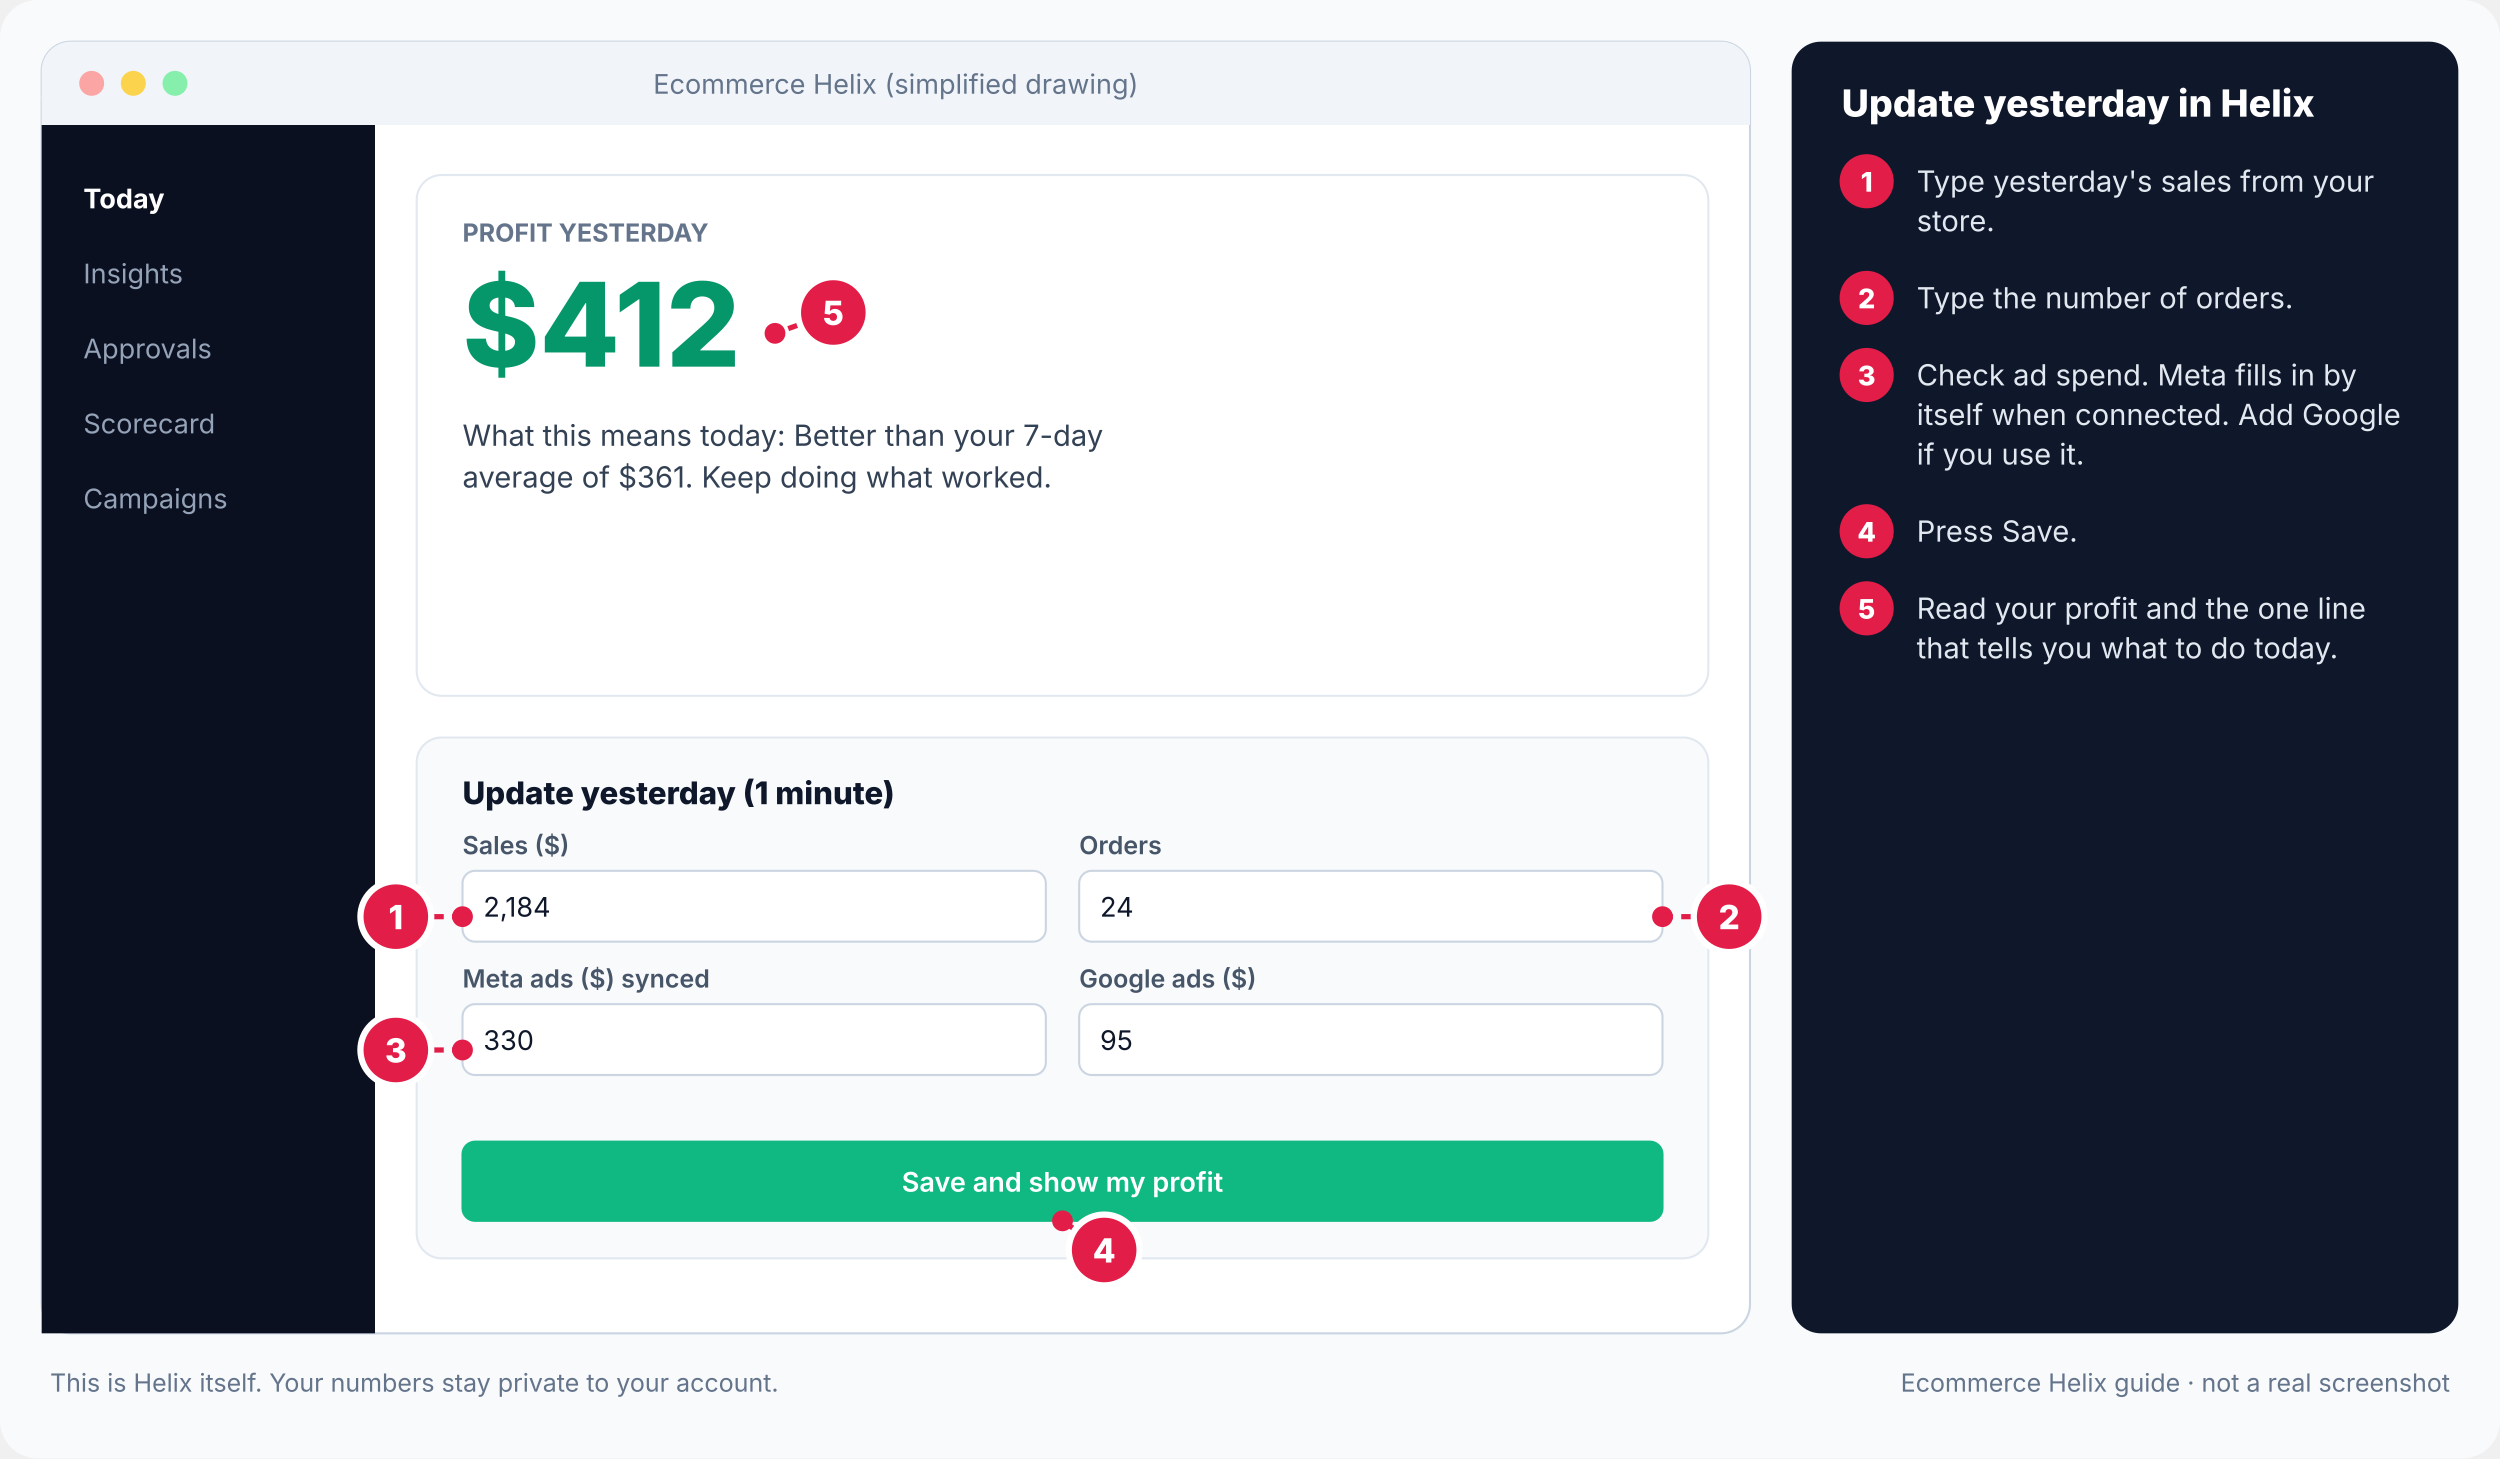
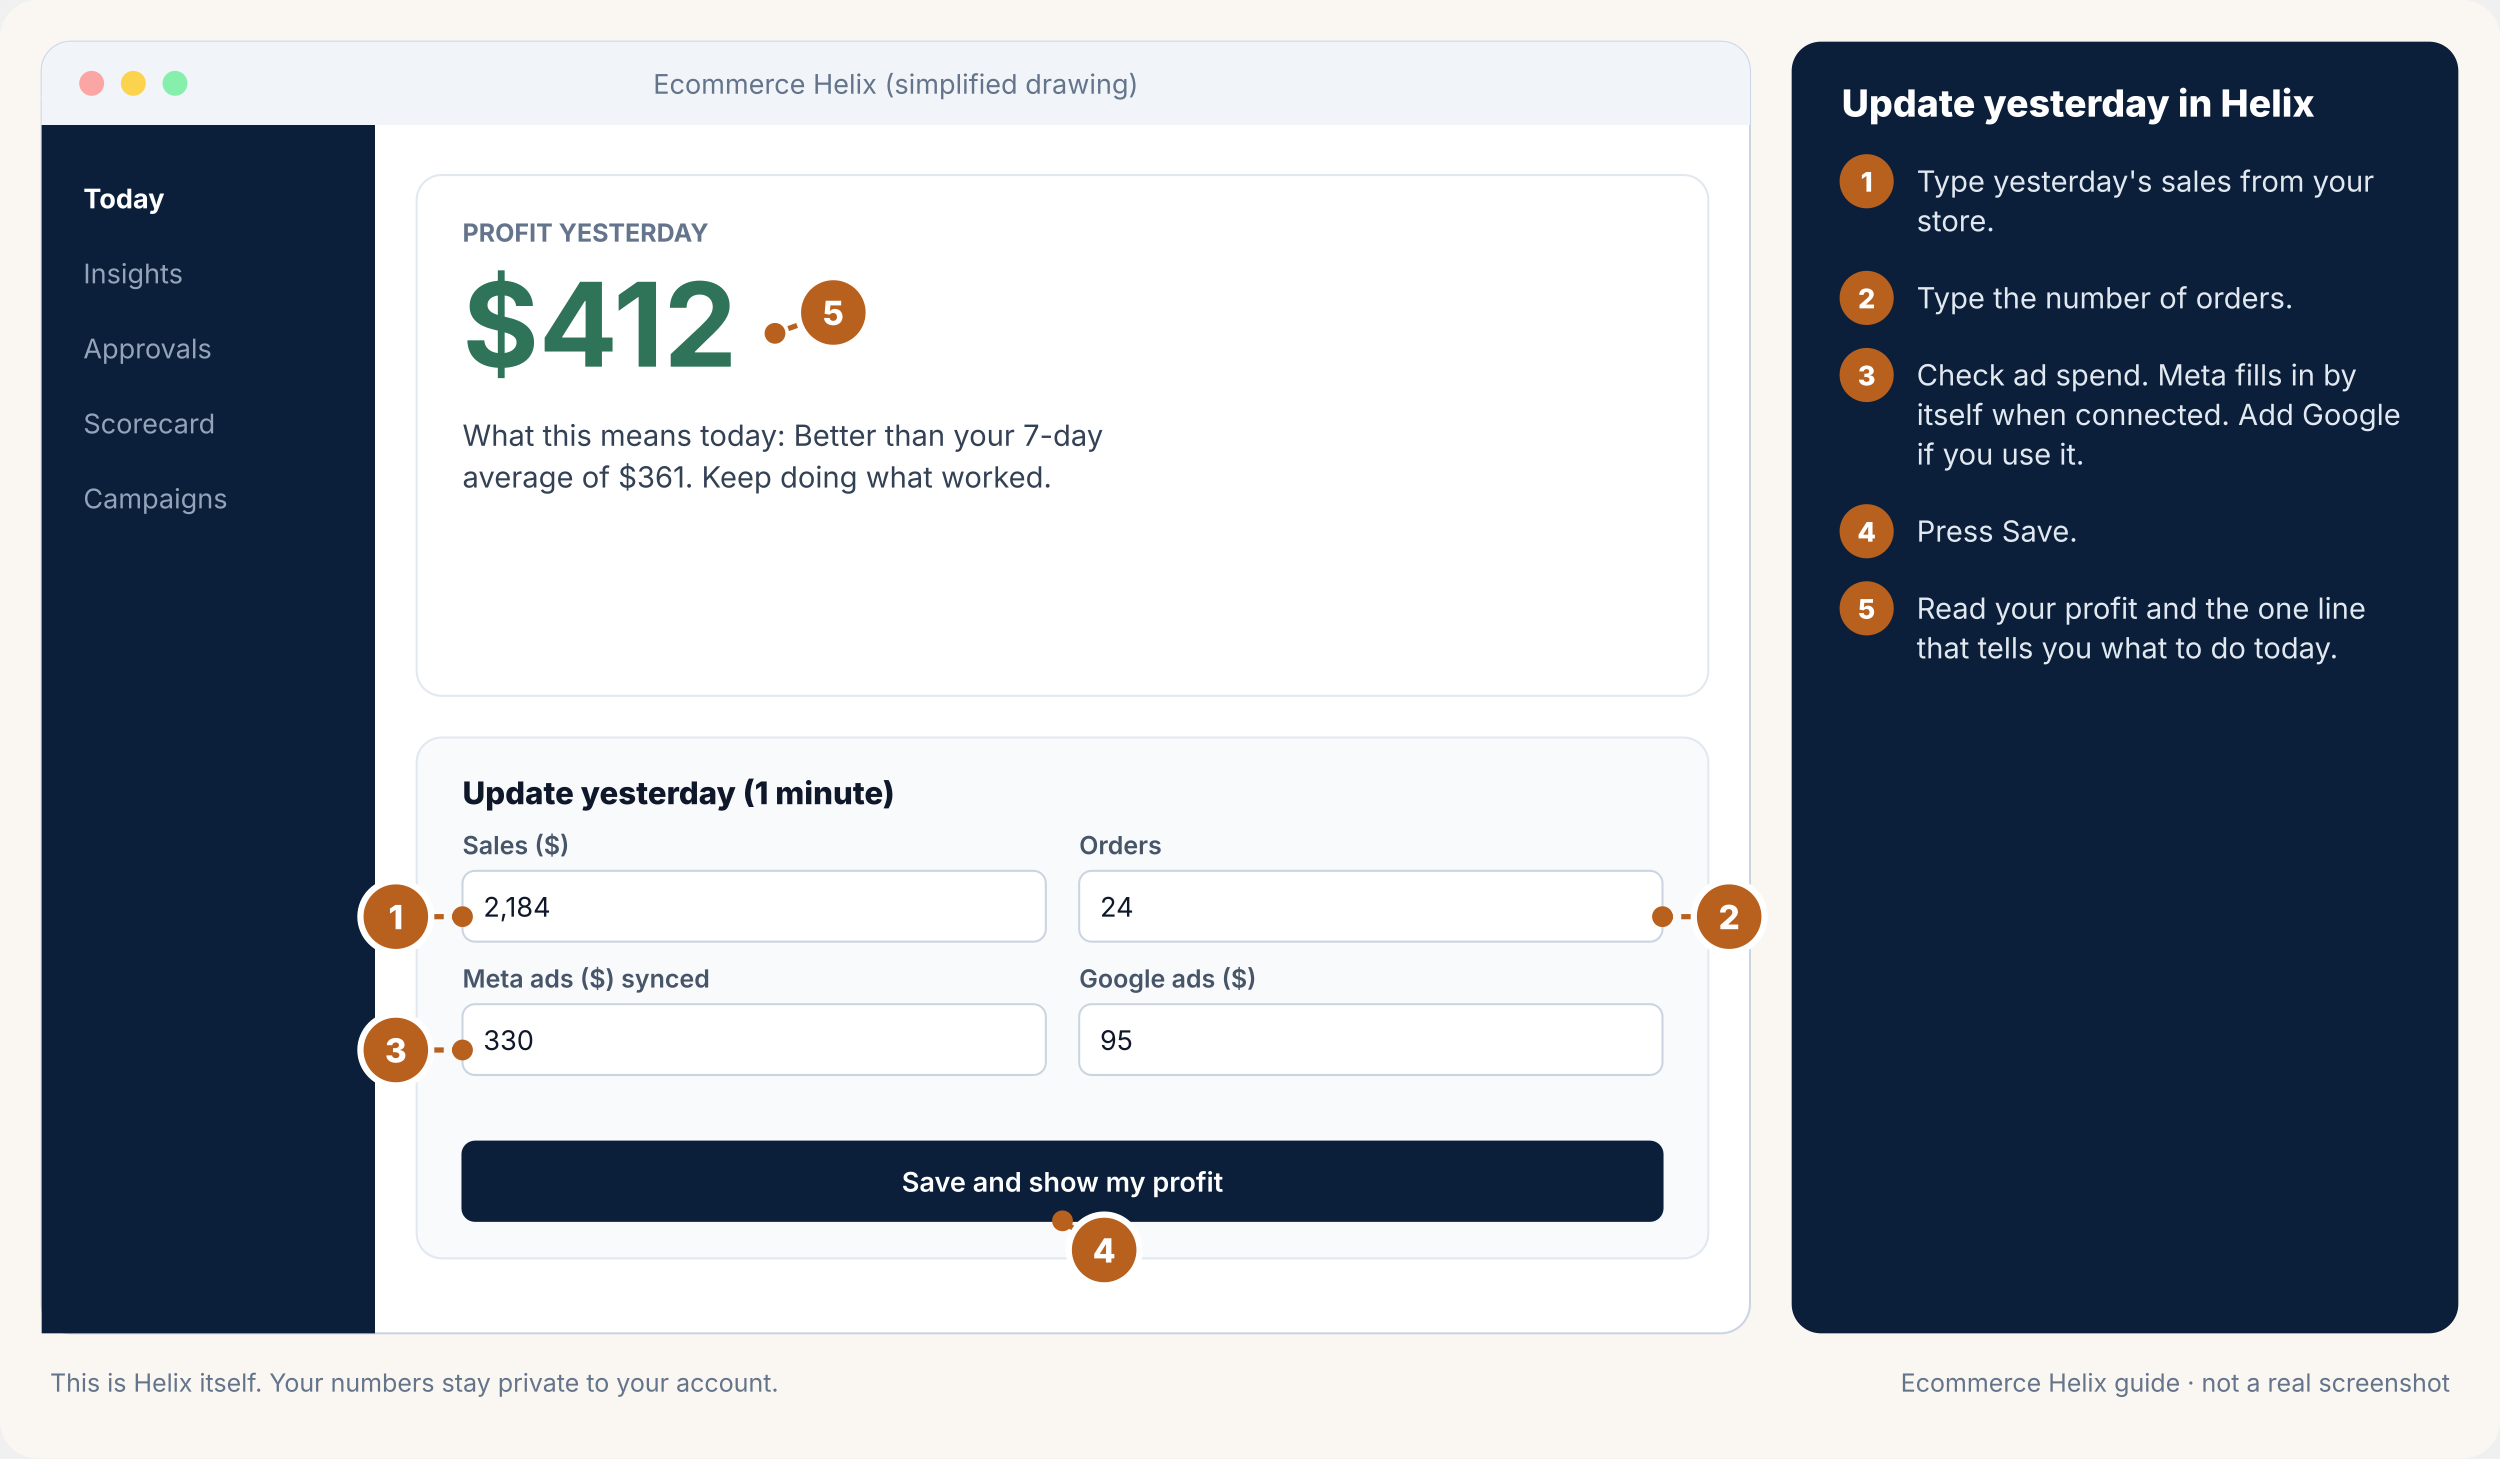
<svg xmlns="http://www.w3.org/2000/svg" viewBox="0 0 1200 700" width="1200" height="700" role="img" aria-label="Update yesterday in Helix" font-family="Inter, -apple-system, Segoe UI, Roboto, Helvetica, Arial, sans-serif">
-   <rect width="1200" height="700" rx="18" fill="#f8fafc" />
+   <rect width="1200" height="700" rx="18" fill="#faf7f2" />
  <rect x="20" y="20" width="820" height="620" rx="14" fill="#fff" stroke="#cbd5e1" />
  <rect x="20" y="20" width="820" height="40" rx="14" fill="#f1f5f9" />
  <rect x="20" y="46" width="820" height="14" fill="#f1f5f9" />
  <circle cx="44" cy="40" r="6" fill="#fca5a5" />
  <circle cx="64" cy="40" r="6" fill="#fcd34d" />
  <circle cx="84" cy="40" r="6" fill="#86efac" />
  <text x="430" y="45" font-size="13" fill="#64748b" text-anchor="middle">Ecommerce Helix (simplified drawing)</text>
-   <rect x="20" y="60" width="160" height="580" rx="0" fill="#0b1020" stroke="none" stroke-width="1" />
+   <rect x="20" y="60" width="160" height="580" rx="0" fill="#0b1f3a" stroke="none" stroke-width="1" />
  <text x="40" y="100" font-size="13" font-weight="700" fill="#fff" text-anchor="start">Today</text>
  <text x="40" y="136" font-size="13" font-weight="400" fill="#94a3b8" text-anchor="start">Insights</text>
  <text x="40" y="172" font-size="13" font-weight="400" fill="#94a3b8" text-anchor="start">Approvals</text>
  <text x="40" y="208" font-size="13" font-weight="400" fill="#94a3b8" text-anchor="start">Scorecard</text>
  <text x="40" y="244" font-size="13" font-weight="400" fill="#94a3b8" text-anchor="start">Campaigns</text>
  <rect x="200" y="84" width="620" height="250" rx="12" fill="#fff" stroke="#e2e8f0" stroke-width="1" />
  <text x="222" y="116" font-size="12" font-weight="700" fill="#64748b" text-anchor="start">PROFIT YESTERDAY</text>
-   <text x="222" y="176" font-size="56" font-weight="800" fill="#059669" text-anchor="start">$412</text>
+   <text x="222" y="176" font-size="56" font-weight="700" fill="#2f7359" text-anchor="start">$412</text>
  <text x="222" y="214" font-size="14" font-weight="400" fill="#334155" text-anchor="start">What this means today: Better than your 7-day</text>
  <text x="222" y="234" font-size="14" font-weight="400" fill="#334155" text-anchor="start">average of $361. Keep doing what worked.</text>
  <rect x="200" y="354" width="620" height="250" rx="12" fill="#f8fafc" stroke="#e2e8f0" stroke-width="1" />
  <text x="222" y="386" font-size="15" font-weight="800" fill="#0f172a" text-anchor="start">Update yesterday (1 minute)</text>
  <text x="222" y="410" font-size="12" font-weight="600" fill="#475569" text-anchor="start">Sales ($)</text>
  <rect x="222" y="418" width="280" height="34" rx="6" fill="#fff" stroke="#cbd5e1" stroke-width="1" />
  <text x="232" y="440.0" font-size="13" font-weight="400" fill="#0f172a" text-anchor="start">2,184</text>
  <text x="518" y="410" font-size="12" font-weight="600" fill="#475569" text-anchor="start">Orders</text>
  <rect x="518" y="418" width="280" height="34" rx="6" fill="#fff" stroke="#cbd5e1" stroke-width="1" />
  <text x="528" y="440.0" font-size="13" font-weight="400" fill="#0f172a" text-anchor="start">24</text>
  <text x="222" y="474" font-size="12" font-weight="600" fill="#475569" text-anchor="start">Meta ads ($)  synced</text>
  <rect x="222" y="482" width="280" height="34" rx="6" fill="#fff" stroke="#cbd5e1" stroke-width="1" />
  <text x="232" y="504.0" font-size="13" font-weight="400" fill="#0f172a" text-anchor="start">330</text>
  <text x="518" y="474" font-size="12" font-weight="600" fill="#475569" text-anchor="start">Google ads ($)</text>
  <rect x="518" y="482" width="280" height="34" rx="6" fill="#fff" stroke="#cbd5e1" stroke-width="1" />
  <text x="528" y="504.0" font-size="13" font-weight="400" fill="#0f172a" text-anchor="start">95</text>
-   <rect x="222" y="548" width="576" height="38" rx="6" fill="#10b981" stroke="#10b981" stroke-width="1" />
+   <rect x="222" y="548" width="576" height="38" rx="6" fill="#0b1f3a" stroke="#0b1f3a" stroke-width="1" />
  <text x="510.0" y="572.0" font-size="13" font-weight="600" fill="#fff" text-anchor="middle">Save and show my profit</text>
-   <line x1="190" y1="440" x2="222" y2="440" stroke="#e11d48" stroke-width="2.5" stroke-dasharray="5 4" />
-   <circle cx="222" cy="440" r="5" fill="#e11d48" />
-   <circle cx="190" cy="440" r="17" fill="#e11d48" stroke="#fff" stroke-width="3" />
+   <line x1="190" y1="440" x2="222" y2="440" stroke="#b8601d" stroke-width="2.5" stroke-dasharray="5 4" />
+   <circle cx="222" cy="440" r="5" fill="#b8601d" />
+   <circle cx="190" cy="440" r="17" fill="#b8601d" stroke="#fff" stroke-width="3" />
  <text x="190" y="446" font-size="16" font-weight="800" fill="#fff" text-anchor="middle">1</text>
-   <line x1="830" y1="440" x2="798" y2="440" stroke="#e11d48" stroke-width="2.5" stroke-dasharray="5 4" />
-   <circle cx="798" cy="440" r="5" fill="#e11d48" />
-   <circle cx="830" cy="440" r="17" fill="#e11d48" stroke="#fff" stroke-width="3" />
+   <line x1="830" y1="440" x2="798" y2="440" stroke="#b8601d" stroke-width="2.5" stroke-dasharray="5 4" />
+   <circle cx="798" cy="440" r="5" fill="#b8601d" />
+   <circle cx="830" cy="440" r="17" fill="#b8601d" stroke="#fff" stroke-width="3" />
  <text x="830" y="446" font-size="16" font-weight="800" fill="#fff" text-anchor="middle">2</text>
-   <line x1="190" y1="504" x2="222" y2="504" stroke="#e11d48" stroke-width="2.5" stroke-dasharray="5 4" />
-   <circle cx="222" cy="504" r="5" fill="#e11d48" />
-   <circle cx="190" cy="504" r="17" fill="#e11d48" stroke="#fff" stroke-width="3" />
+   <line x1="190" y1="504" x2="222" y2="504" stroke="#b8601d" stroke-width="2.5" stroke-dasharray="5 4" />
+   <circle cx="222" cy="504" r="5" fill="#b8601d" />
+   <circle cx="190" cy="504" r="17" fill="#b8601d" stroke="#fff" stroke-width="3" />
  <text x="190" y="510" font-size="16" font-weight="800" fill="#fff" text-anchor="middle">3</text>
-   <line x1="530" y1="600" x2="510" y2="586" stroke="#e11d48" stroke-width="2.5" stroke-dasharray="5 4" />
-   <circle cx="510" cy="586" r="5" fill="#e11d48" />
-   <circle cx="530" cy="600" r="17" fill="#e11d48" stroke="#fff" stroke-width="3" />
+   <line x1="530" y1="600" x2="510" y2="586" stroke="#b8601d" stroke-width="2.5" stroke-dasharray="5 4" />
+   <circle cx="510" cy="586" r="5" fill="#b8601d" />
+   <circle cx="530" cy="600" r="17" fill="#b8601d" stroke="#fff" stroke-width="3" />
  <text x="530" y="606" font-size="16" font-weight="800" fill="#fff" text-anchor="middle">4</text>
-   <line x1="400" y1="150" x2="372" y2="160" stroke="#e11d48" stroke-width="2.5" stroke-dasharray="5 4" />
-   <circle cx="372" cy="160" r="5" fill="#e11d48" />
-   <circle cx="400" cy="150" r="17" fill="#e11d48" stroke="#fff" stroke-width="3" />
+   <line x1="400" y1="150" x2="372" y2="160" stroke="#b8601d" stroke-width="2.5" stroke-dasharray="5 4" />
+   <circle cx="372" cy="160" r="5" fill="#b8601d" />
+   <circle cx="400" cy="150" r="17" fill="#b8601d" stroke="#fff" stroke-width="3" />
  <text x="400" y="156" font-size="16" font-weight="800" fill="#fff" text-anchor="middle">5</text>
-   <rect x="860" y="20" width="320" height="620" rx="14" fill="#0f172a" />
+   <rect x="860" y="20" width="320" height="620" rx="14" fill="#0b1f3a" />
  <text x="884" y="56" font-size="18" font-weight="800" fill="#fff">Update yesterday in Helix</text>
-   <circle cx="896" cy="87" r="13" fill="#e11d48" />
+   <circle cx="896" cy="87" r="13" fill="#b8601d" />
  <text x="896" y="92" font-size="13" font-weight="800" fill="#fff" text-anchor="middle">1</text>
  <text x="920" y="92" font-size="14" fill="#e2e8f0">Type yesterday's sales from your</text>
  <text x="920" y="111" font-size="14" fill="#e2e8f0">store.</text>
-   <circle cx="896" cy="143" r="13" fill="#e11d48" />
+   <circle cx="896" cy="143" r="13" fill="#b8601d" />
  <text x="896" y="148" font-size="13" font-weight="800" fill="#fff" text-anchor="middle">2</text>
  <text x="920" y="148" font-size="14" fill="#e2e8f0">Type the number of orders.</text>
-   <circle cx="896" cy="180" r="13" fill="#e11d48" />
+   <circle cx="896" cy="180" r="13" fill="#b8601d" />
  <text x="896" y="185" font-size="13" font-weight="800" fill="#fff" text-anchor="middle">3</text>
  <text x="920" y="185" font-size="14" fill="#e2e8f0">Check ad spend. Meta fills in by</text>
  <text x="920" y="204" font-size="14" fill="#e2e8f0">itself when connected. Add Google</text>
  <text x="920" y="223" font-size="14" fill="#e2e8f0">if you use it.</text>
-   <circle cx="896" cy="255" r="13" fill="#e11d48" />
+   <circle cx="896" cy="255" r="13" fill="#b8601d" />
  <text x="896" y="260" font-size="13" font-weight="800" fill="#fff" text-anchor="middle">4</text>
  <text x="920" y="260" font-size="14" fill="#e2e8f0">Press Save.</text>
-   <circle cx="896" cy="292" r="13" fill="#e11d48" />
+   <circle cx="896" cy="292" r="13" fill="#b8601d" />
  <text x="896" y="297" font-size="13" font-weight="800" fill="#fff" text-anchor="middle">5</text>
  <text x="920" y="297" font-size="14" fill="#e2e8f0">Read your profit and the one line</text>
  <text x="920" y="316" font-size="14" fill="#e2e8f0">that tells you what to do today.</text>
  <text x="24" y="668" font-size="12" fill="#64748b">This is Helix itself. Your numbers stay private to your account.</text>
  <text x="1176" y="668" font-size="12" fill="#64748b" text-anchor="end">Ecommerce Helix guide · not a real screenshot</text>
</svg>
